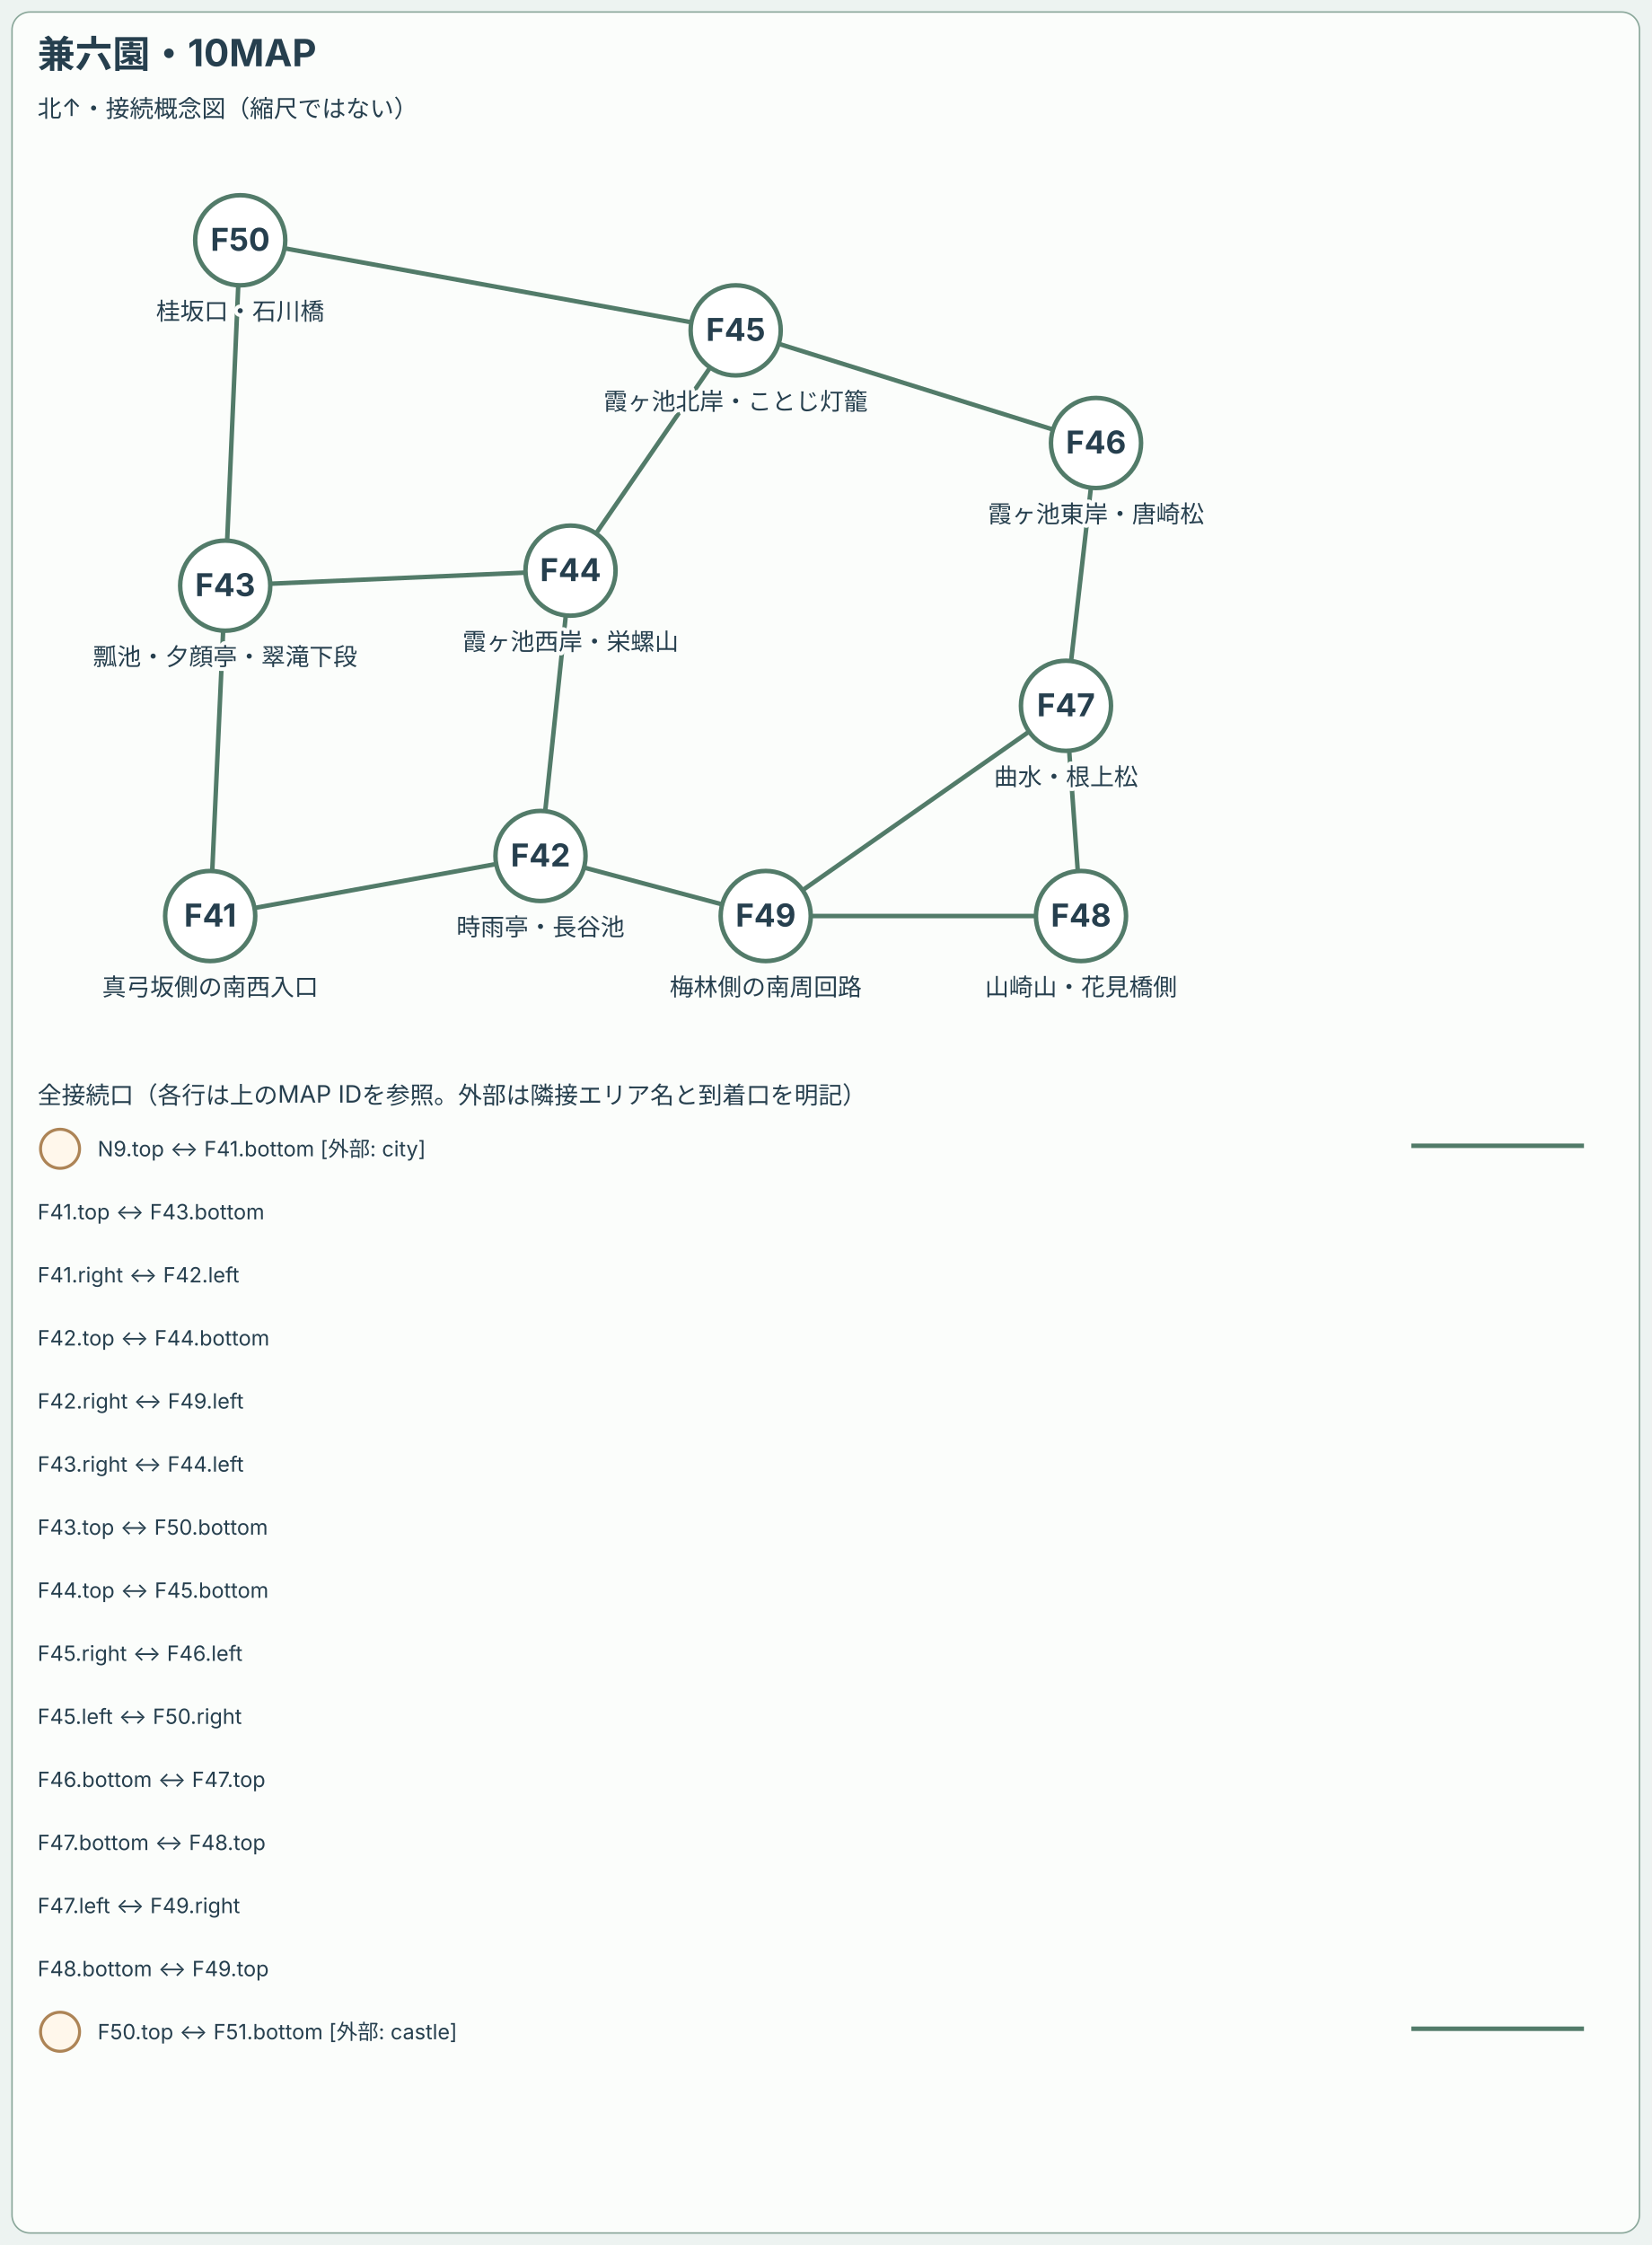
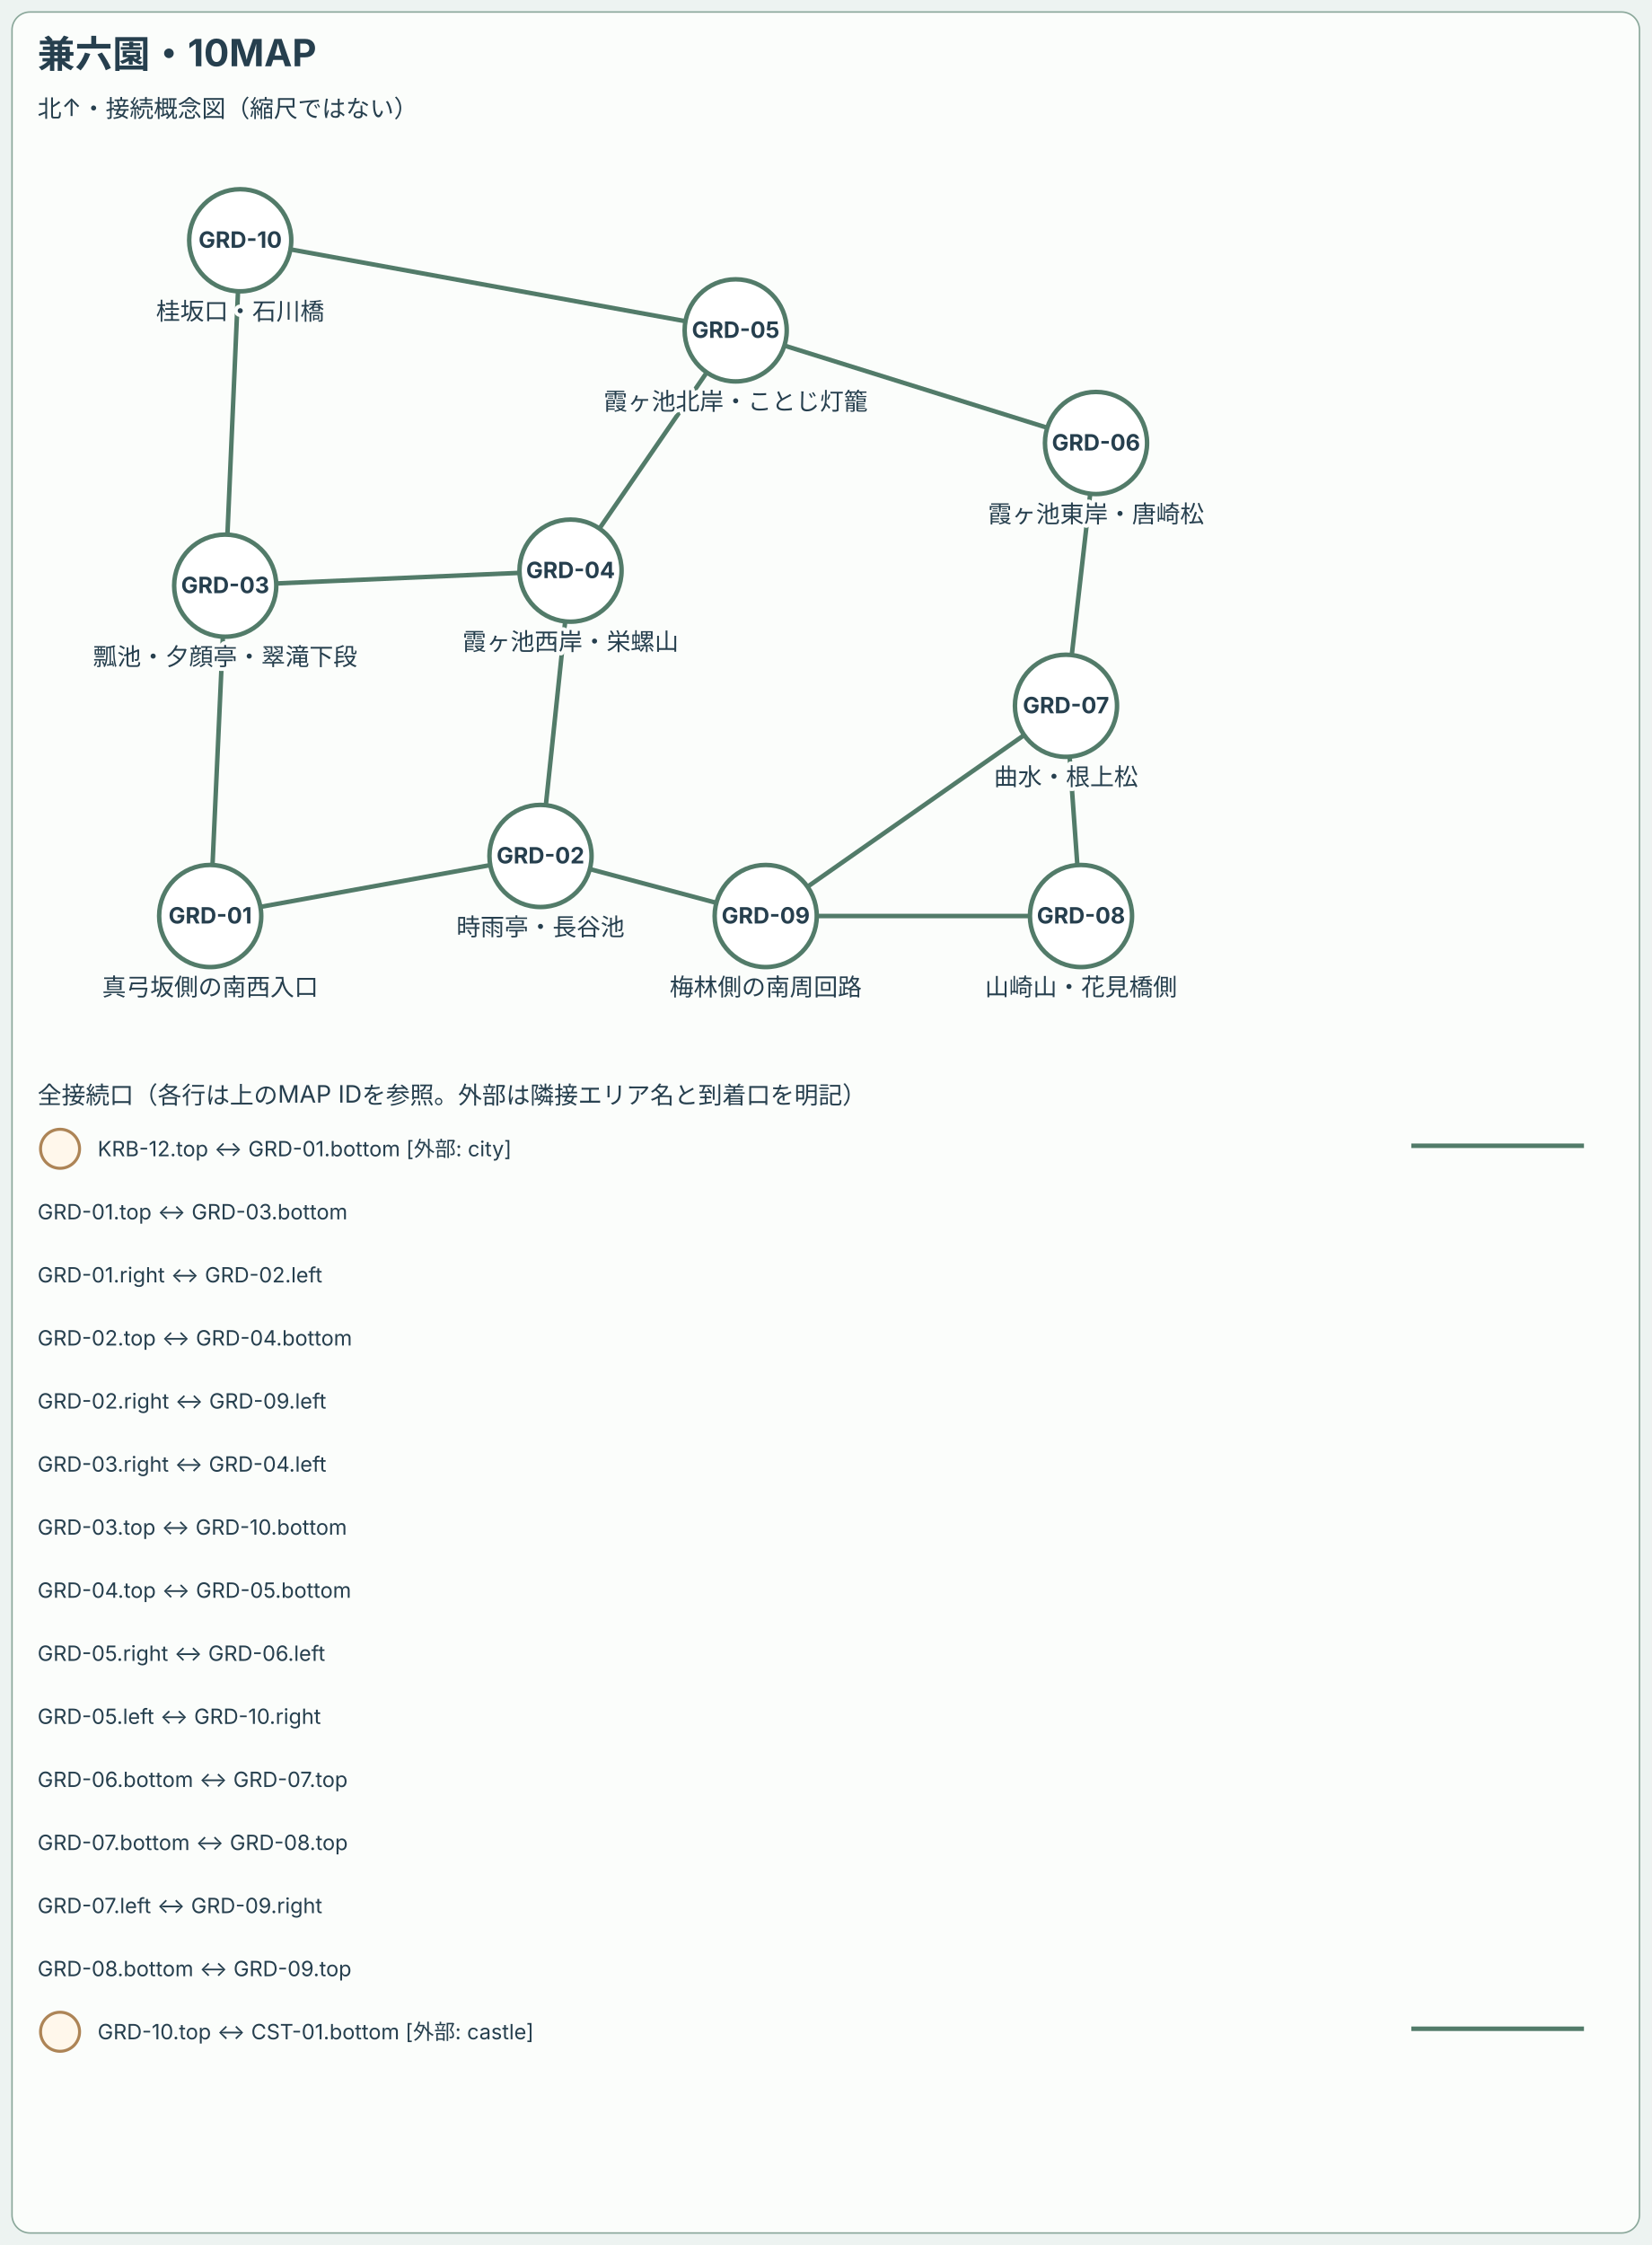
<svg xmlns="http://www.w3.org/2000/svg" width="1100" height="1495" viewBox="0 0 1100 1495" role="img">
  <defs>
    <marker id="directed-arrow" markerWidth="9" markerHeight="9" refX="8" refY="4" orient="auto">
      <path d="M0 0 L8 4 L0 8 Z" fill="#8b4c83" />
    </marker>
  </defs>
-   <style>text{font-family:-apple-system,BlinkMacSystemFont,"Hiragino Sans",sans-serif;fill:#263f4e}.node{fill:#fff;stroke:#527b69;stroke-width:3}.ref{fill:#fff7eb;stroke:#ad8456;stroke-width:2}.edge{fill:none;stroke:#527b69;stroke-width:3}.door{fill:none;stroke:#a16b42;stroke-width:3;stroke-dasharray:8 5}.event{fill:none;stroke:#ac4871;stroke-width:4;stroke-dasharray:6 5}.oneway{fill:none;stroke:#5262a8;stroke-width:4}.id{font-size:21px;font-weight:bold;text-anchor:middle}.label{font-size:16px;text-anchor:middle;paint-order:stroke;stroke:#fbfdfb;stroke-width:5;stroke-linejoin:round}.note{font-size:16px}.small{font-size:14px}.heading{font-size:25px;font-weight:bold}</style>
+   <style>text{font-family:-apple-system,BlinkMacSystemFont,"Hiragino Sans",sans-serif;fill:#263f4e}.node{fill:#fff;stroke:#527b69;stroke-width:3}.ref{fill:#fff7eb;stroke:#ad8456;stroke-width:2}.edge{fill:none;stroke:#527b69;stroke-width:3}.door{fill:none;stroke:#a16b42;stroke-width:3;stroke-dasharray:8 5}.event{fill:none;stroke:#ac4871;stroke-width:4;stroke-dasharray:6 5}.oneway{fill:none;stroke:#5262a8;stroke-width:4}.id{font-size:15px;font-weight:bold;text-anchor:middle}.label{font-size:16px;text-anchor:middle;paint-order:stroke;stroke:#fbfdfb;stroke-width:5;stroke-linejoin:round}.note{font-size:16px}.small{font-size:14px}.heading{font-size:25px;font-weight:bold}</style>
  <rect width="1100" height="1495" fill="#edf3f1" />
  <g data-area="garden">
    <rect x="8" y="8" width="1084" height="1479" rx="12" fill="#fbfdfb" stroke="#8aa79a" />
    <text x="25" y="45" class="heading">兼六園・10MAP</text>
    <text x="25" y="78" class="note">北↑・接続概念図（縮尺ではない）</text>
-     <path class="edge" data-edge-id="F41.top&gt;F43.bottom:edge" data-kind="edge" data-from="F41" data-to="F43" data-from-port="top" data-to-port="bottom" d="M140 610 L150 390" />
-     <path class="edge" data-edge-id="F41.right&gt;F42.left:edge" data-kind="edge" data-from="F41" data-to="F42" data-from-port="right" data-to-port="left" d="M140 610 L360 570" />
-     <path class="edge" data-edge-id="F42.top&gt;F44.bottom:edge" data-kind="edge" data-from="F42" data-to="F44" data-from-port="top" data-to-port="bottom" d="M360 570 L380 380" />
-     <path class="edge" data-edge-id="F42.right&gt;F49.left:edge" data-kind="edge" data-from="F42" data-to="F49" data-from-port="right" data-to-port="left" d="M360 570 L510 610" />
-     <path class="edge" data-edge-id="F43.right&gt;F44.left:edge" data-kind="edge" data-from="F43" data-to="F44" data-from-port="right" data-to-port="left" d="M150 390 L380 380" />
-     <path class="edge" data-edge-id="F43.top&gt;F50.bottom:edge" data-kind="edge" data-from="F43" data-to="F50" data-from-port="top" data-to-port="bottom" d="M150 390 L160 160" />
-     <path class="edge" data-edge-id="F44.top&gt;F45.bottom:edge" data-kind="edge" data-from="F44" data-to="F45" data-from-port="top" data-to-port="bottom" d="M380 380 L490 220" />
-     <path class="edge" data-edge-id="F45.right&gt;F46.left:edge" data-kind="edge" data-from="F45" data-to="F46" data-from-port="right" data-to-port="left" d="M490 220 L730 295" />
-     <path class="edge" data-edge-id="F45.left&gt;F50.right:edge" data-kind="edge" data-from="F45" data-to="F50" data-from-port="left" data-to-port="right" d="M490 220 L160 160" />
-     <path class="edge" data-edge-id="F46.bottom&gt;F47.top:edge" data-kind="edge" data-from="F46" data-to="F47" data-from-port="bottom" data-to-port="top" d="M730 295 L710 470" />
-     <path class="edge" data-edge-id="F47.bottom&gt;F48.top:edge" data-kind="edge" data-from="F47" data-to="F48" data-from-port="bottom" data-to-port="top" d="M710 470 L720 610" />
-     <path class="edge" data-edge-id="F47.left&gt;F49.right:edge" data-kind="edge" data-from="F47" data-to="F49" data-from-port="left" data-to-port="right" d="M710 470 L510 610" />
-     <path class="edge" data-edge-id="F48.bottom&gt;F49.top:edge" data-kind="edge" data-from="F48" data-to="F49" data-from-port="bottom" data-to-port="top" d="M720 610 L510 610" />
-     <circle class="node" data-map="F41" cx="140" cy="610" r="30" />
-     <text class="id" x="140" y="617">F41</text>
+     <path class="edge" data-edge-id="GRD-01.top&gt;GRD-03.bottom:edge" data-kind="edge" data-from="GRD-01" data-to="GRD-03" data-from-port="top" data-to-port="bottom" d="M140 610 L150 390" />
+     <path class="edge" data-edge-id="GRD-01.right&gt;GRD-02.left:edge" data-kind="edge" data-from="GRD-01" data-to="GRD-02" data-from-port="right" data-to-port="left" d="M140 610 L360 570" />
+     <path class="edge" data-edge-id="GRD-02.top&gt;GRD-04.bottom:edge" data-kind="edge" data-from="GRD-02" data-to="GRD-04" data-from-port="top" data-to-port="bottom" d="M360 570 L380 380" />
+     <path class="edge" data-edge-id="GRD-02.right&gt;GRD-09.left:edge" data-kind="edge" data-from="GRD-02" data-to="GRD-09" data-from-port="right" data-to-port="left" d="M360 570 L510 610" />
+     <path class="edge" data-edge-id="GRD-03.right&gt;GRD-04.left:edge" data-kind="edge" data-from="GRD-03" data-to="GRD-04" data-from-port="right" data-to-port="left" d="M150 390 L380 380" />
+     <path class="edge" data-edge-id="GRD-03.top&gt;GRD-10.bottom:edge" data-kind="edge" data-from="GRD-03" data-to="GRD-10" data-from-port="top" data-to-port="bottom" d="M150 390 L160 160" />
+     <path class="edge" data-edge-id="GRD-04.top&gt;GRD-05.bottom:edge" data-kind="edge" data-from="GRD-04" data-to="GRD-05" data-from-port="top" data-to-port="bottom" d="M380 380 L490 220" />
+     <path class="edge" data-edge-id="GRD-05.right&gt;GRD-06.left:edge" data-kind="edge" data-from="GRD-05" data-to="GRD-06" data-from-port="right" data-to-port="left" d="M490 220 L730 295" />
+     <path class="edge" data-edge-id="GRD-05.left&gt;GRD-10.right:edge" data-kind="edge" data-from="GRD-05" data-to="GRD-10" data-from-port="left" data-to-port="right" d="M490 220 L160 160" />
+     <path class="edge" data-edge-id="GRD-06.bottom&gt;GRD-07.top:edge" data-kind="edge" data-from="GRD-06" data-to="GRD-07" data-from-port="bottom" data-to-port="top" d="M730 295 L710 470" />
+     <path class="edge" data-edge-id="GRD-07.bottom&gt;GRD-08.top:edge" data-kind="edge" data-from="GRD-07" data-to="GRD-08" data-from-port="bottom" data-to-port="top" d="M710 470 L720 610" />
+     <path class="edge" data-edge-id="GRD-07.left&gt;GRD-09.right:edge" data-kind="edge" data-from="GRD-07" data-to="GRD-09" data-from-port="left" data-to-port="right" d="M710 470 L510 610" />
+     <path class="edge" data-edge-id="GRD-08.bottom&gt;GRD-09.top:edge" data-kind="edge" data-from="GRD-08" data-to="GRD-09" data-from-port="bottom" data-to-port="top" d="M720 610 L510 610" />
+     <circle class="node" data-map="GRD-01" cx="140" cy="610" r="34" />
+     <text class="id" x="140" y="615">GRD-01</text>
    <text x="140" y="663" class="label">真弓坂側の南西入口</text>
-     <circle class="node" data-map="F42" cx="360" cy="570" r="30" />
-     <text class="id" x="360" y="577">F42</text>
+     <circle class="node" data-map="GRD-02" cx="360" cy="570" r="34" />
+     <text class="id" x="360" y="575">GRD-02</text>
    <text x="360" y="623" class="label">時雨亭・長谷池</text>
-     <circle class="node" data-map="F43" cx="150" cy="390" r="30" />
-     <text class="id" x="150" y="397">F43</text>
+     <circle class="node" data-map="GRD-03" cx="150" cy="390" r="34" />
+     <text class="id" x="150" y="395">GRD-03</text>
    <text x="150" y="443" class="label">瓢池・夕顔亭・翠滝下段</text>
-     <circle class="node" data-map="F44" cx="380" cy="380" r="30" />
-     <text class="id" x="380" y="387">F44</text>
+     <circle class="node" data-map="GRD-04" cx="380" cy="380" r="34" />
+     <text class="id" x="380" y="385">GRD-04</text>
    <text x="380" y="433" class="label">霞ヶ池西岸・栄螺山</text>
-     <circle class="node" data-map="F45" cx="490" cy="220" r="30" />
-     <text class="id" x="490" y="227">F45</text>
+     <circle class="node" data-map="GRD-05" cx="490" cy="220" r="34" />
+     <text class="id" x="490" y="225">GRD-05</text>
    <text x="490" y="273" class="label">霞ヶ池北岸・ことじ灯籠</text>
-     <circle class="node" data-map="F46" cx="730" cy="295" r="30" />
-     <text class="id" x="730" y="302">F46</text>
+     <circle class="node" data-map="GRD-06" cx="730" cy="295" r="34" />
+     <text class="id" x="730" y="300">GRD-06</text>
    <text x="730" y="348" class="label">霞ヶ池東岸・唐崎松</text>
-     <circle class="node" data-map="F47" cx="710" cy="470" r="30" />
-     <text class="id" x="710" y="477">F47</text>
+     <circle class="node" data-map="GRD-07" cx="710" cy="470" r="34" />
+     <text class="id" x="710" y="475">GRD-07</text>
    <text x="710" y="523" class="label">曲水・根上松</text>
-     <circle class="node" data-map="F48" cx="720" cy="610" r="30" />
-     <text class="id" x="720" y="617">F48</text>
+     <circle class="node" data-map="GRD-08" cx="720" cy="610" r="34" />
+     <text class="id" x="720" y="615">GRD-08</text>
    <text x="720" y="663" class="label">山崎山・花見橋側</text>
-     <circle class="node" data-map="F49" cx="510" cy="610" r="30" />
-     <text class="id" x="510" y="617">F49</text>
+     <circle class="node" data-map="GRD-09" cx="510" cy="610" r="34" />
+     <text class="id" x="510" y="615">GRD-09</text>
    <text x="510" y="663" class="label">梅林側の南周回路</text>
-     <circle class="node" data-map="F50" cx="160" cy="160" r="30" />
-     <text class="id" x="160" y="167">F50</text>
+     <circle class="node" data-map="GRD-10" cx="160" cy="160" r="34" />
+     <text class="id" x="160" y="165">GRD-10</text>
    <text x="160" y="213" class="label">桂坂口・石川橋</text>
    <text x="25" y="735" class="note">全接続口（各行は上のMAP IDを参照。外部は隣接エリア名と到着口を明記）</text>
-     <circle class="ref" data-reference-map="N9" data-reference="N9" cx="40" cy="765" r="13" />
-     <text x="65" y="770" class="small">N9.top ↔ F41.bottom  [外部: city]</text>
-     <path class="edge" data-edge-id="N9.top&gt;F41.bottom:edge" data-kind="edge" data-from="N9" data-to="F41" data-from-port="top" data-to-port="bottom" d="M940 763 L1055 763" />
-     <text x="25" y="812" class="small">F41.top ↔ F43.bottom</text>
-     <text x="25" y="854" class="small">F41.right ↔ F42.left</text>
-     <text x="25" y="896" class="small">F42.top ↔ F44.bottom</text>
-     <text x="25" y="938" class="small">F42.right ↔ F49.left</text>
-     <text x="25" y="980" class="small">F43.right ↔ F44.left</text>
-     <text x="25" y="1022" class="small">F43.top ↔ F50.bottom</text>
-     <text x="25" y="1064" class="small">F44.top ↔ F45.bottom</text>
-     <text x="25" y="1106" class="small">F45.right ↔ F46.left</text>
-     <text x="25" y="1148" class="small">F45.left ↔ F50.right</text>
-     <text x="25" y="1190" class="small">F46.bottom ↔ F47.top</text>
-     <text x="25" y="1232" class="small">F47.bottom ↔ F48.top</text>
-     <text x="25" y="1274" class="small">F47.left ↔ F49.right</text>
-     <text x="25" y="1316" class="small">F48.bottom ↔ F49.top</text>
-     <circle class="ref" data-reference-map="F51" data-reference="F51" cx="40" cy="1353" r="13" />
-     <text x="65" y="1358" class="small">F50.top ↔ F51.bottom  [外部: castle]</text>
-     <path class="edge" data-edge-id="F50.top&gt;F51.bottom:edge" data-kind="edge" data-from="F50" data-to="F51" data-from-port="top" data-to-port="bottom" d="M940 1351 L1055 1351" />
+     <circle class="ref" data-reference-map="KRB-12" data-reference="KRB-12" cx="40" cy="765" r="13" />
+     <text x="65" y="770" class="small">KRB-12.top ↔ GRD-01.bottom  [外部: city]</text>
+     <path class="edge" data-edge-id="KRB-12.top&gt;GRD-01.bottom:edge" data-kind="edge" data-from="KRB-12" data-to="GRD-01" data-from-port="top" data-to-port="bottom" d="M940 763 L1055 763" />
+     <text x="25" y="812" class="small">GRD-01.top ↔ GRD-03.bottom</text>
+     <text x="25" y="854" class="small">GRD-01.right ↔ GRD-02.left</text>
+     <text x="25" y="896" class="small">GRD-02.top ↔ GRD-04.bottom</text>
+     <text x="25" y="938" class="small">GRD-02.right ↔ GRD-09.left</text>
+     <text x="25" y="980" class="small">GRD-03.right ↔ GRD-04.left</text>
+     <text x="25" y="1022" class="small">GRD-03.top ↔ GRD-10.bottom</text>
+     <text x="25" y="1064" class="small">GRD-04.top ↔ GRD-05.bottom</text>
+     <text x="25" y="1106" class="small">GRD-05.right ↔ GRD-06.left</text>
+     <text x="25" y="1148" class="small">GRD-05.left ↔ GRD-10.right</text>
+     <text x="25" y="1190" class="small">GRD-06.bottom ↔ GRD-07.top</text>
+     <text x="25" y="1232" class="small">GRD-07.bottom ↔ GRD-08.top</text>
+     <text x="25" y="1274" class="small">GRD-07.left ↔ GRD-09.right</text>
+     <text x="25" y="1316" class="small">GRD-08.bottom ↔ GRD-09.top</text>
+     <circle class="ref" data-reference-map="CST-01" data-reference="CST-01" cx="40" cy="1353" r="13" />
+     <text x="65" y="1358" class="small">GRD-10.top ↔ CST-01.bottom  [外部: castle]</text>
+     <path class="edge" data-edge-id="GRD-10.top&gt;CST-01.bottom:edge" data-kind="edge" data-from="GRD-10" data-to="CST-01" data-from-port="top" data-to-port="bottom" d="M940 1351 L1055 1351" />
  </g>
</svg>
